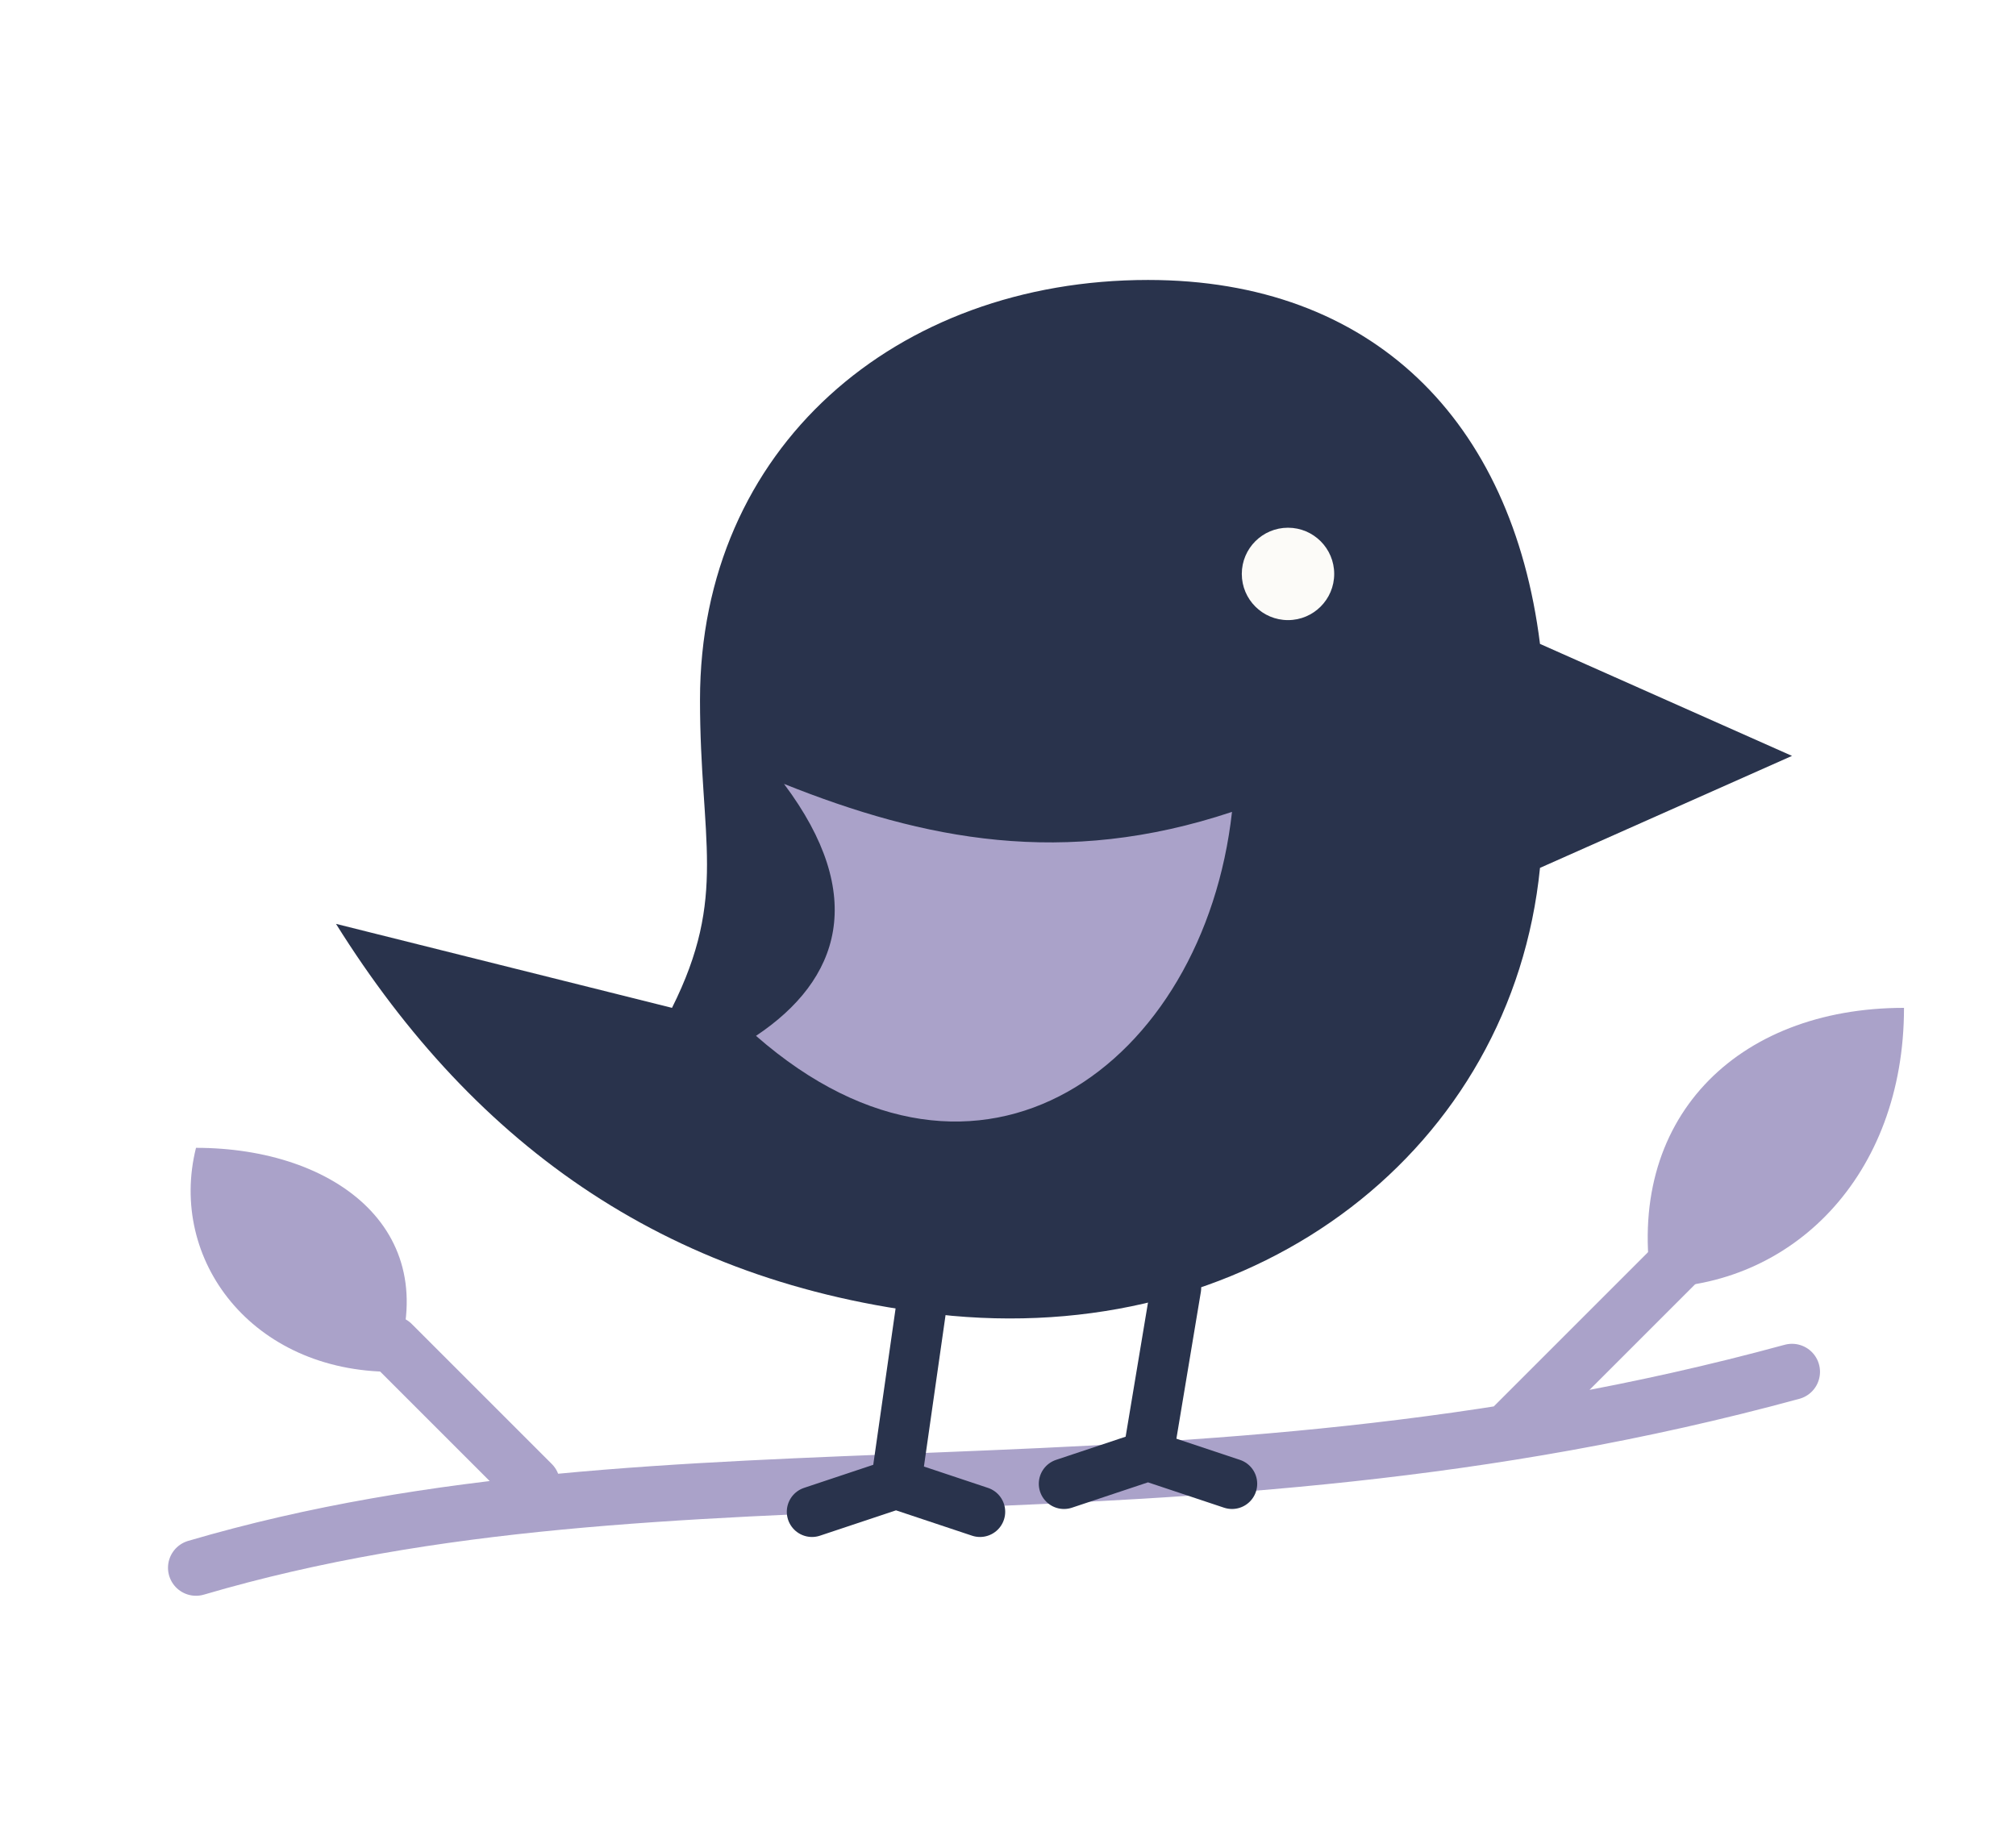
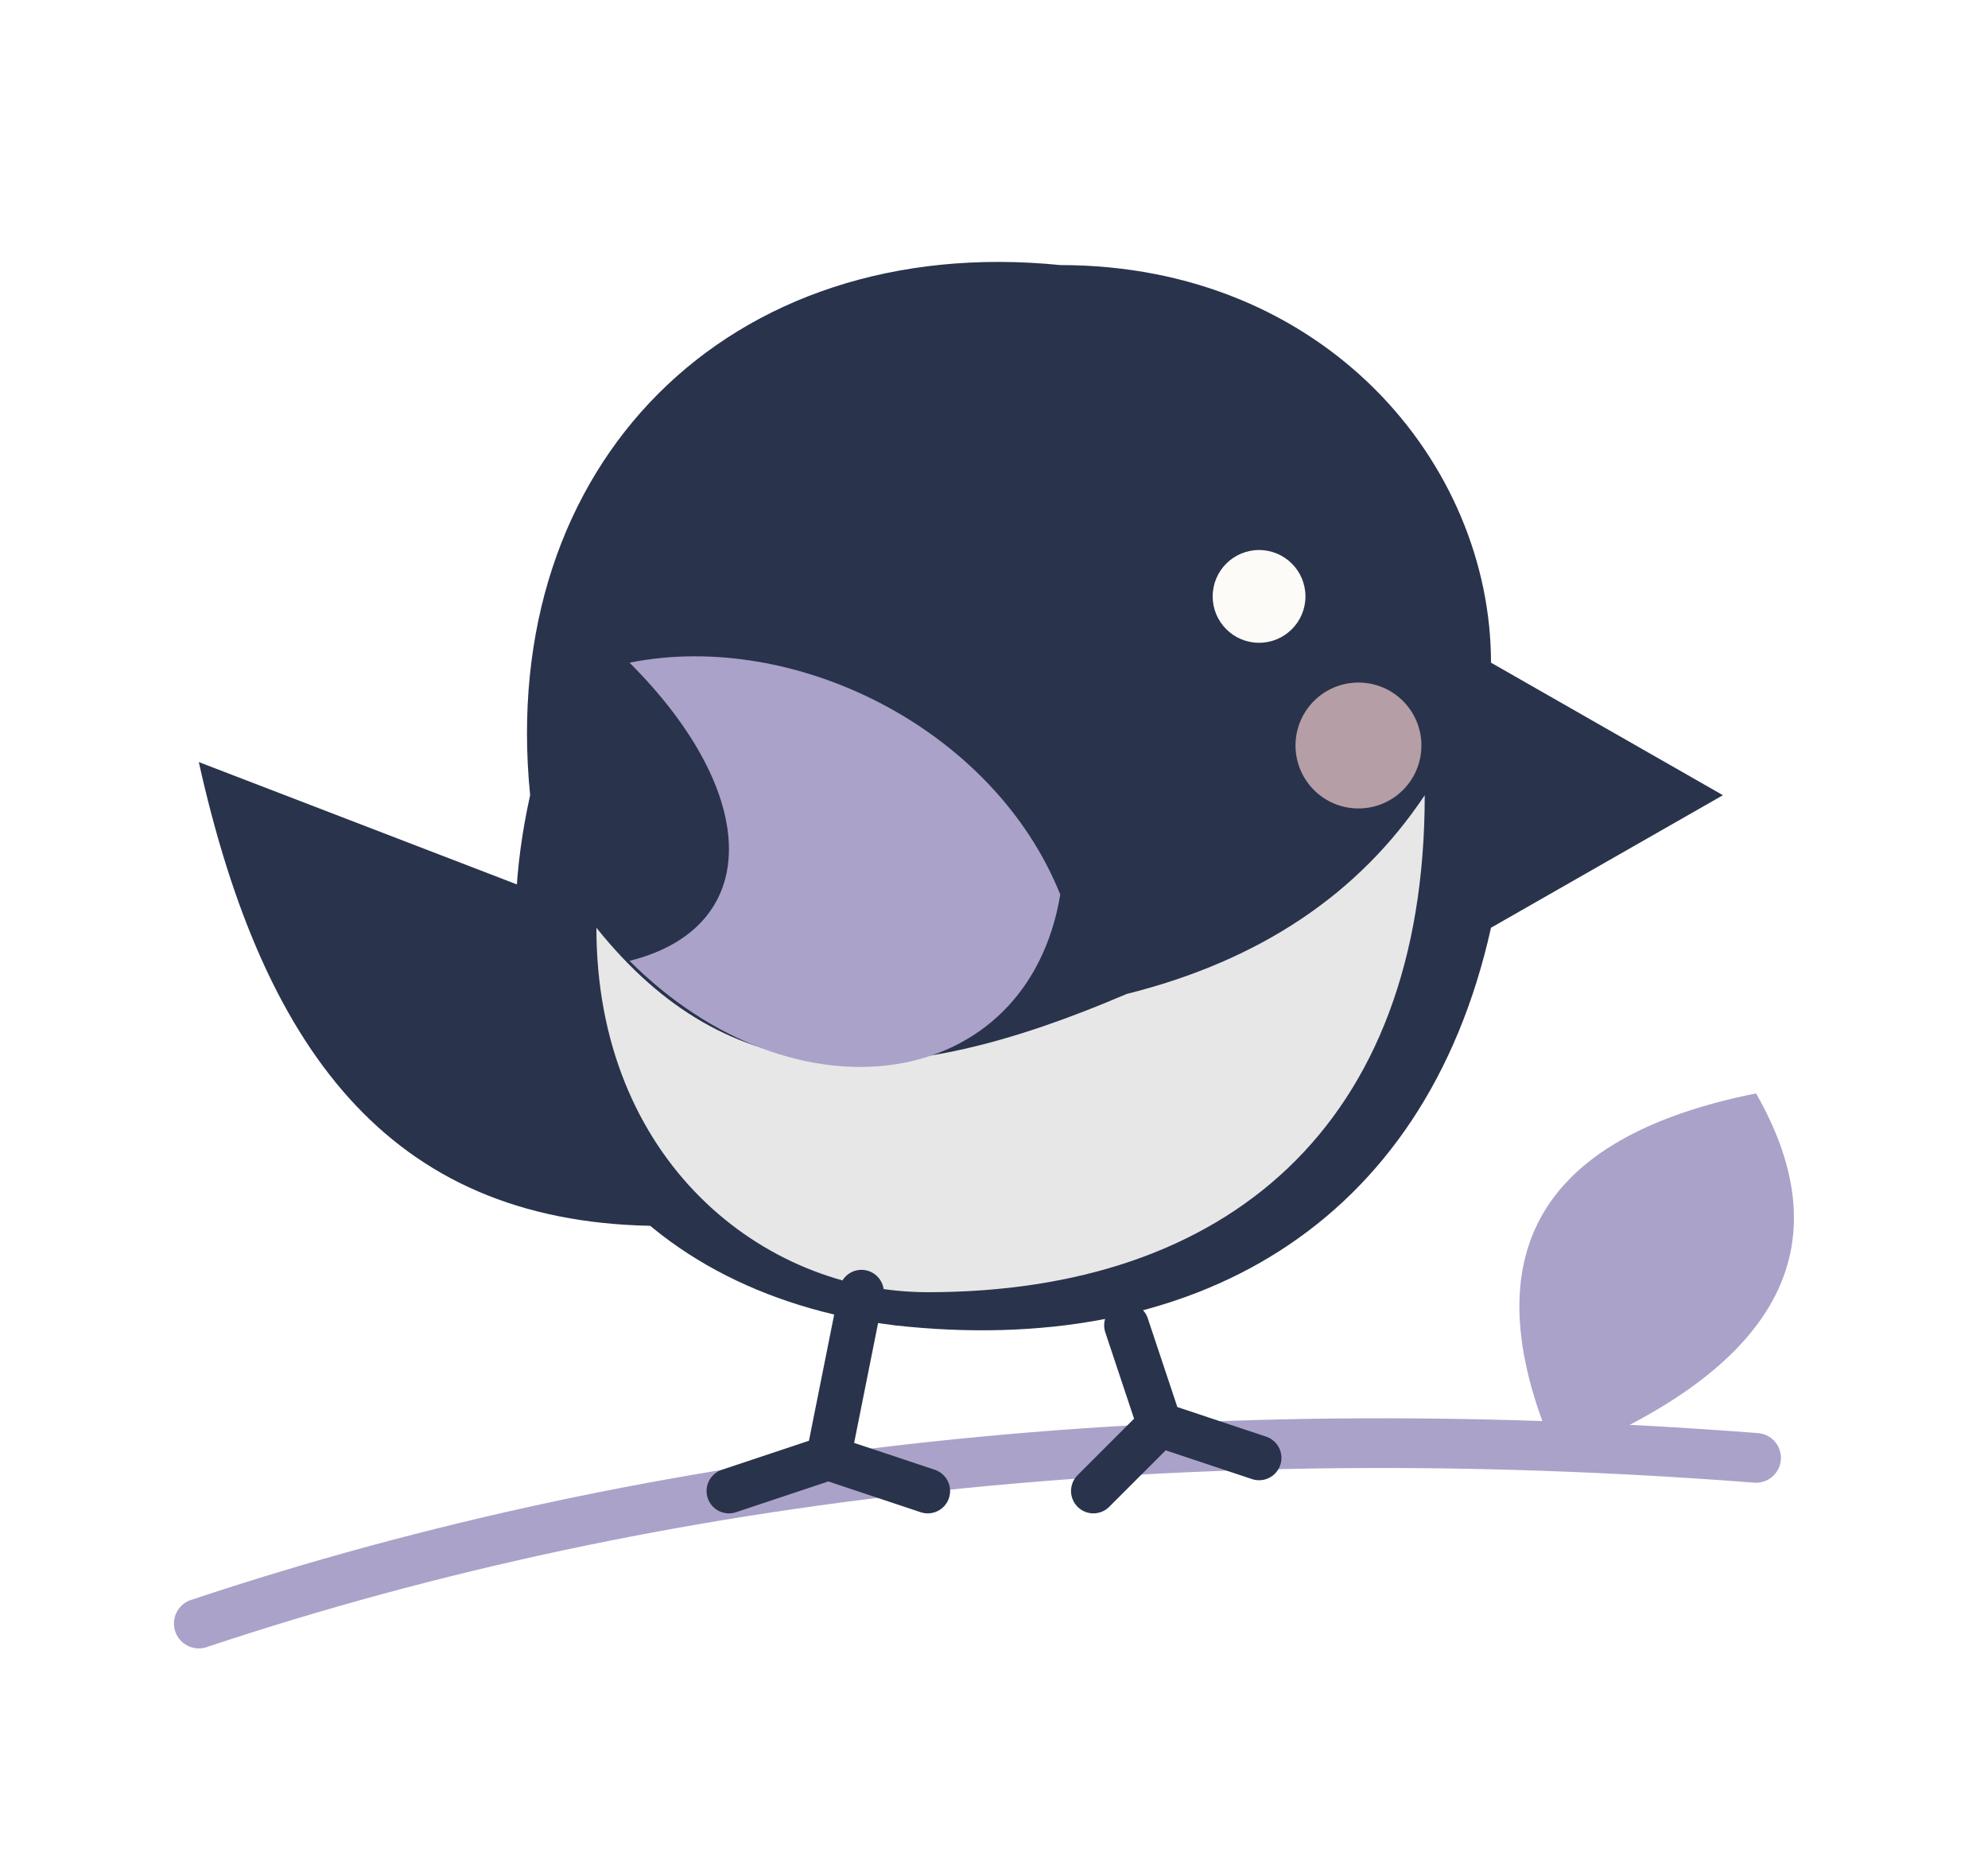
- <svg xmlns="http://www.w3.org/2000/svg" viewBox="0 0 72 66">
-   <style>.bird-body{fill:#29334c}.bird-wing,.bird-leaf{fill:#aaa2c9}.bird-eye{fill:#fcfbf8}.bird-leg{fill:none;stroke:#29334c;stroke-width:1.8;stroke-linecap:round;stroke-linejoin:round}.bird-branch{fill:none;stroke:#aaa2c9;stroke-width:2;stroke-linecap:round;stroke-linejoin:round}@media(prefers-color-scheme:dark){.bird-body{fill:#e7e8ee}.bird-eye{fill:#191d29}.bird-leg{stroke:#e7e8ee}}</style>
-   <g class="bird-perch">
-     <path class="bird-branch" d="M7 56c17-5 35-1 57-7M19 53l-5-5m40 3 7-7" />
-     <path class="bird-leaf" d="M14 49c-5 0-8-4-7-8 5 0 9 3 7 8Zm45-3c-1-6 3-10 9-10 0 6-4 10-9 10Z" />
-   </g>
-   <g class="bird-figure">
-     <path class="bird-body" d="m24 36-12-3c5 8 12 13 22 14 11 1 20-6 21-16l9-4-9-4C54 15 49 10 41 10c-9 0-16 6-16 15 0 5 1 7-1 11Z" />
-     <path class="bird-wing" d="M28 28c5 2 10 3 16 1-1 9-9 15-17 8 3-2 4-5 1-9Z" />
-     <circle class="bird-eye" cx="46" cy="20.5" r="1.65" />
-     <path class="bird-leg" d="m33 46-1 7m-3 1 3-1 3 1m7-8-1 6m-3 1 3-1 3 1" />
+ <svg xmlns="http://www.w3.org/2000/svg" viewBox="0 0 60 56">
+   <style>.bird-body,.bird-tail{fill:#29334c}.bird-wing,.bird-bough,.bird-leaf{fill:#aaa2c9}.bird-leaf-light{opacity:.48}.bird-belly,.bird-eye{fill:#fcfbf8}.bird-belly{opacity:.9}.bird-cheek{fill:#d8b9bc;opacity:.8}.bird-leg{fill:none;stroke:#29334c;stroke-width:1.35;stroke-linecap:round;stroke-linejoin:round}.bird-twig{fill:none;stroke:#aaa2c9;stroke-width:1.5;stroke-linecap:round;stroke-linejoin:round}@media(prefers-color-scheme:dark){.bird-body,.bird-tail{fill:#e7e8ee}.bird-belly,.bird-eye{fill:#191d29}.bird-leg{stroke:#e7e8ee}}</style>
+   <path class="bird-twig" d="M6 49Q27 42 53 44" />
+   <path class="bird-leaf" d="M47 44Q43 35 53 33Q57 40 47 44Z" />
+   <g transform="translate(31 44)">
+     <g class="bird-facing">
+       <g class="bird-figure">
+         <path class="bird-tail" d="M-12-16-25-21C-23-12-19-7-11-7Z" />
+         <path class="bird-body" d="M-15-20C-16-30-9-37 1-36 9-36 14-30 14-24L21-20 14-16C12-7 5-3-4-4-12-5-17-11-15-20Z" />
+         <path class="bird-belly" d="M-13-16C-9-11-4-11 3-14 7-15 10-17 12-20 12-10 6-5-3-5-8-5-13-9-13-16Z" />
+         <path class="bird-wing" d="M-12-24C-7-25-1-22 1-17 0-11-7-10-12-15-8-16-8-20-12-24Z" />
+         <circle class="bird-eye" cx="7" cy="-26" r="1.4" />
+         <circle class="bird-cheek" cx="10" cy="-21.5" r="1.9" />
+         <path class="bird-leg" d="M-5-5-6 0m-3 1 3-1 3 1M3-4 4-1m-2 2 2-2 3 1" />
+       </g>
+     </g>
  </g>
</svg>
